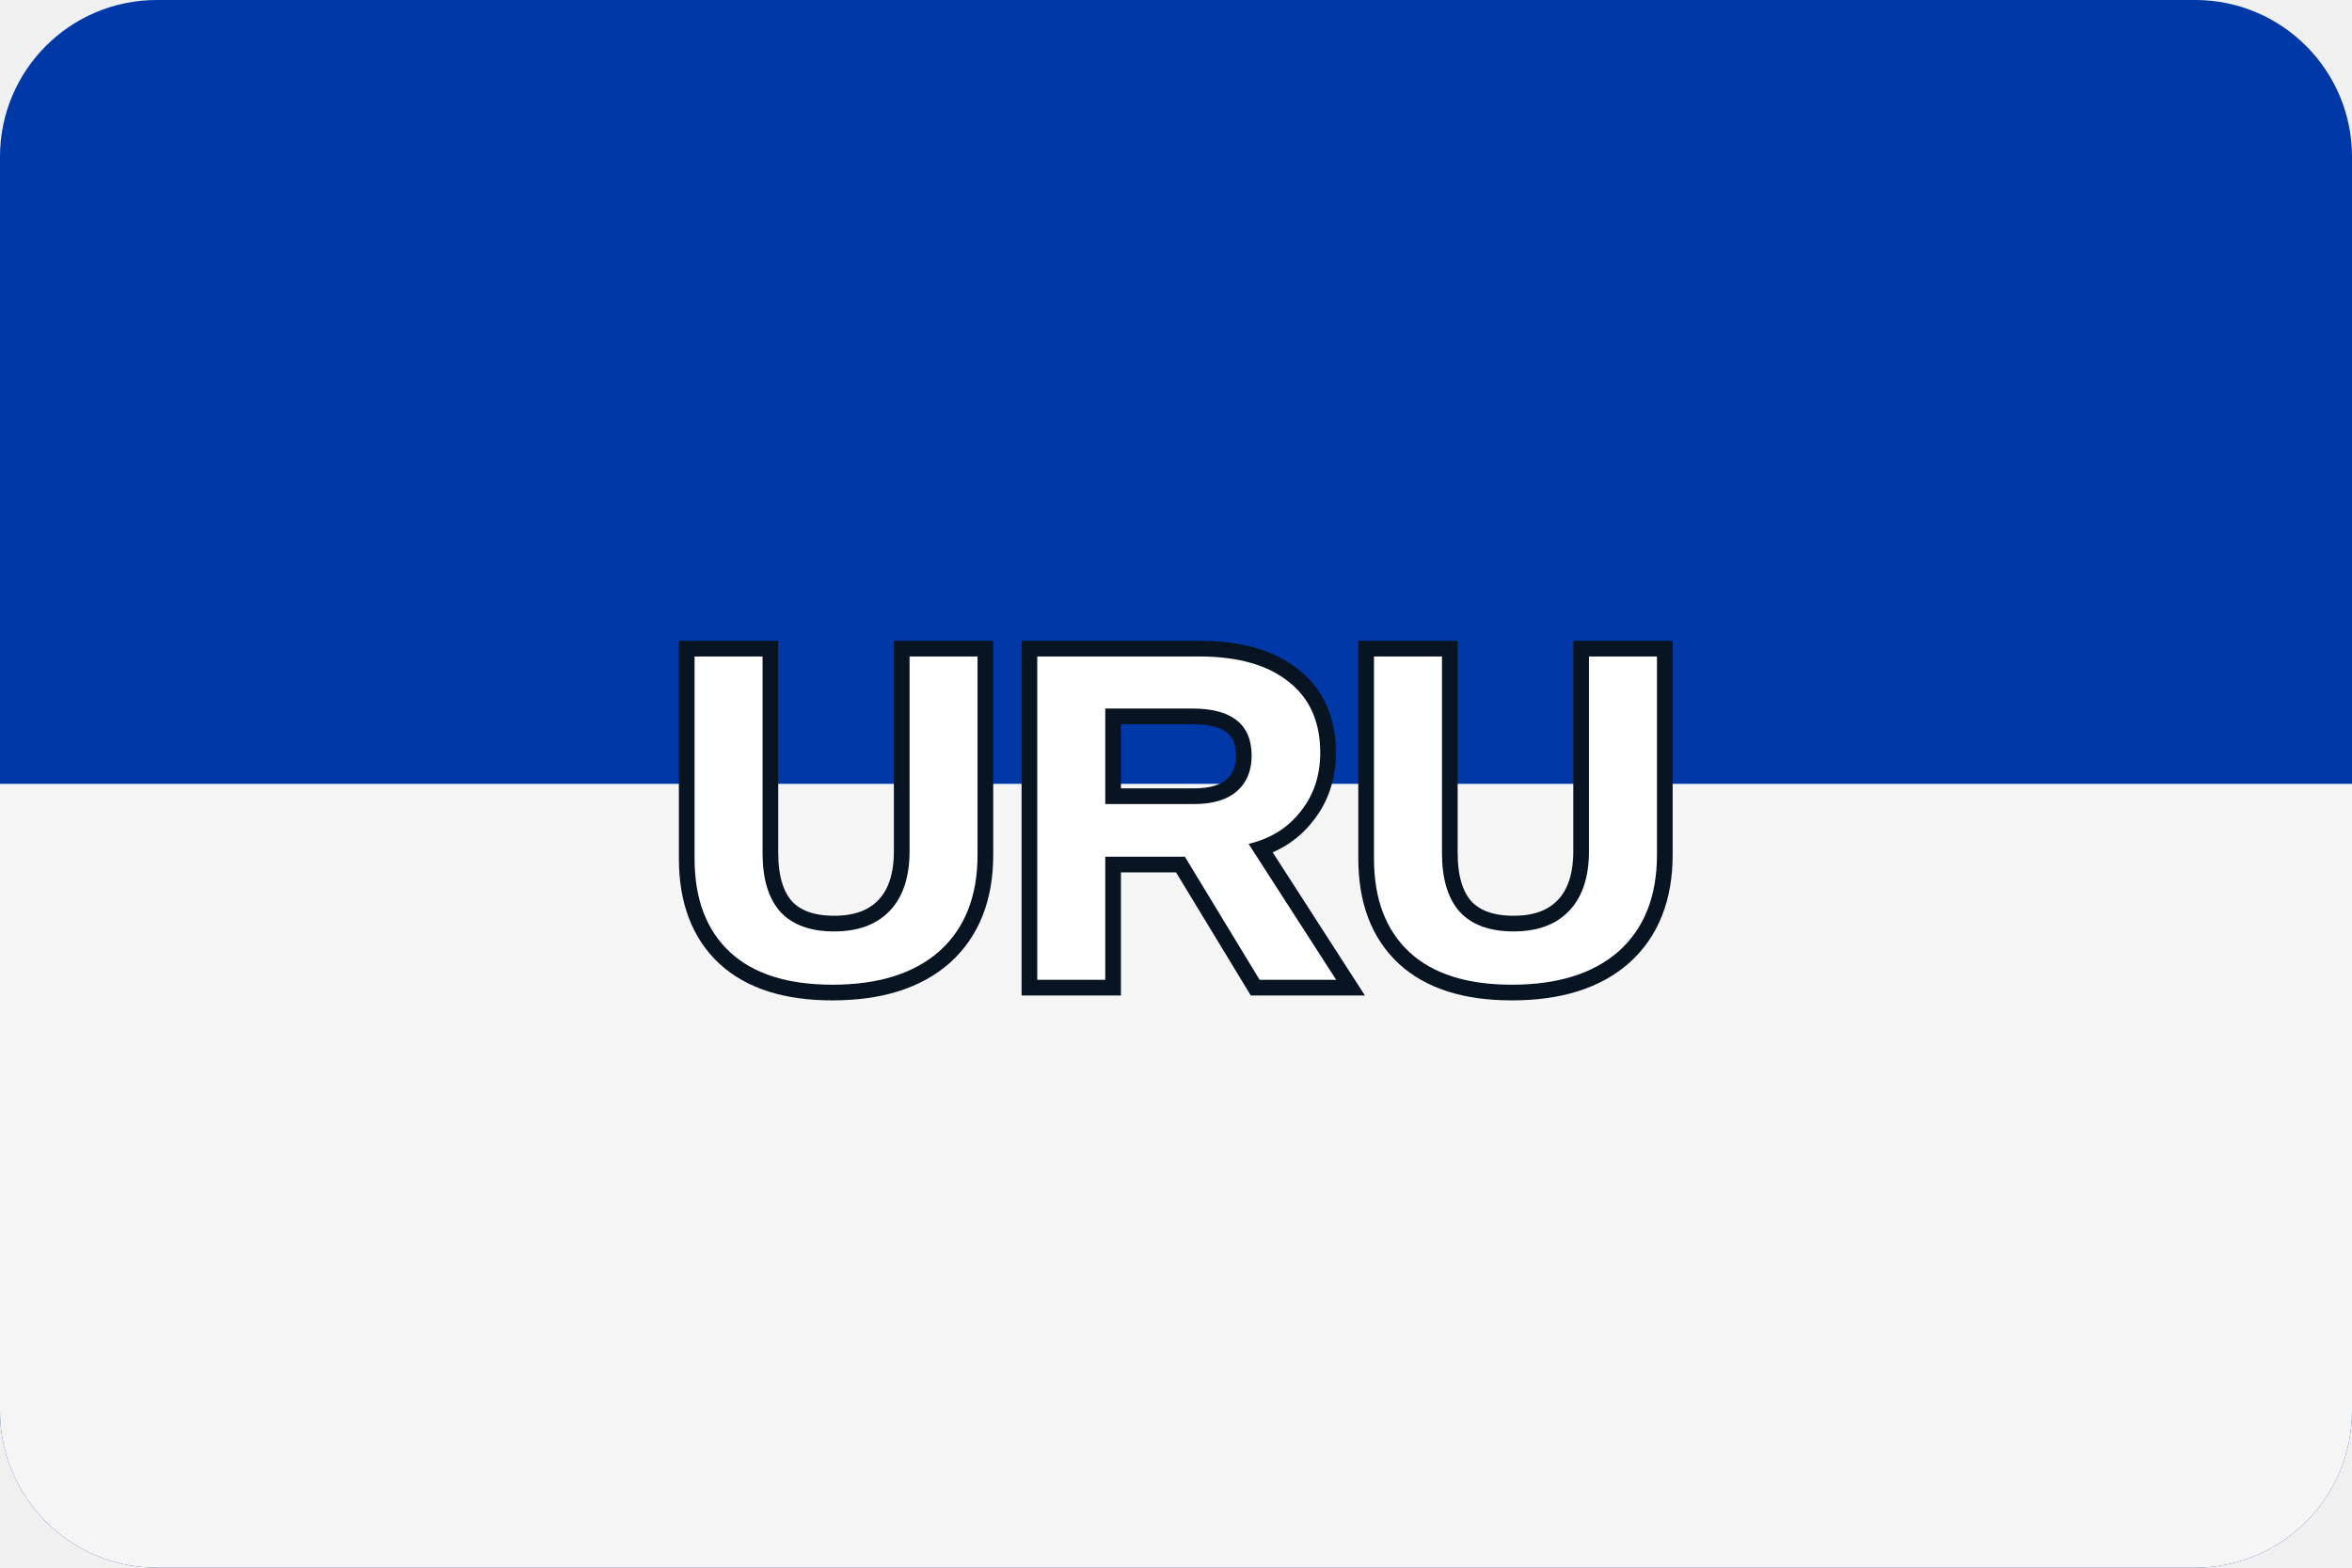
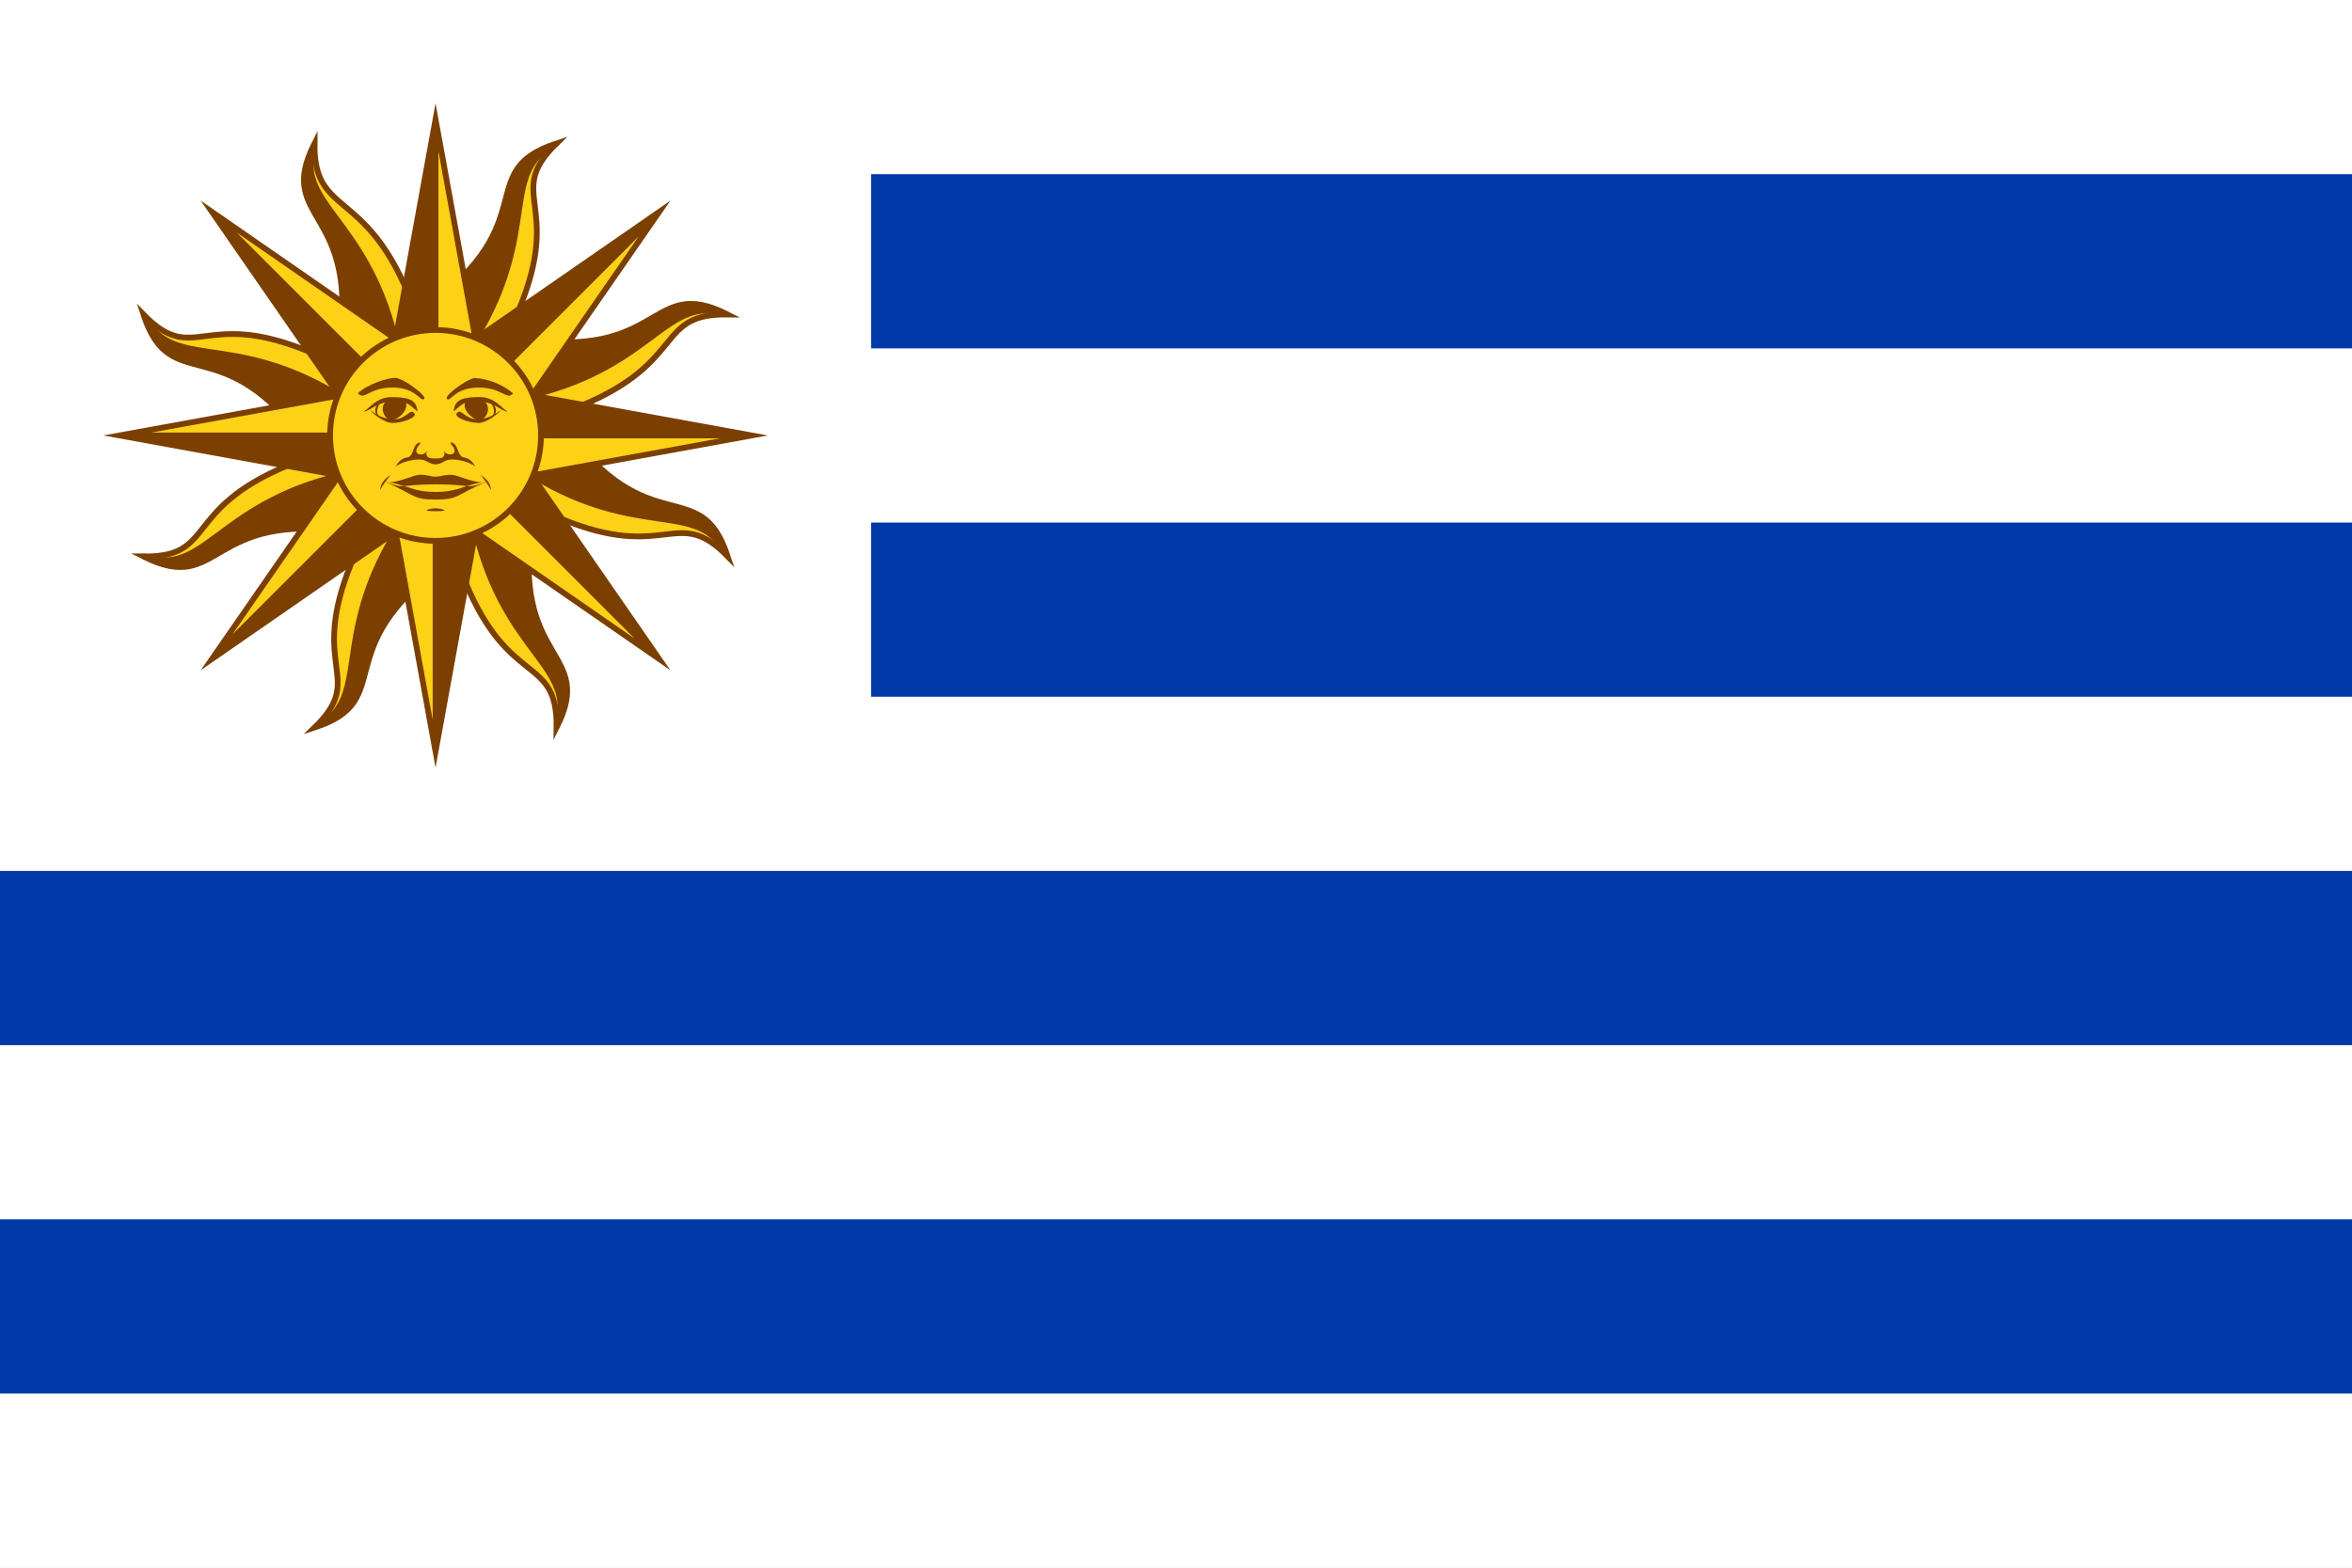
- <svg xmlns="http://www.w3.org/2000/svg" viewBox="0 0 60 40" role="img" aria-label="Uruguay flag">
-   <rect width="60" height="40" rx="4" fill="#0038a8" />
-   <path d="M0 20h60v16a4 4 0 0 1-4 4H4a4 4 0 0 1-4-4z" fill="#f5f5f5" />
-   <text x="30" y="25" font-family="Arial, sans-serif" font-size="12" font-weight="700" fill="#ffffff" stroke="#081421" stroke-width="0.8" paint-order="stroke" text-anchor="middle">URU</text>
+ <svg xmlns="http://www.w3.org/2000/svg" xmlns:xlink="http://www.w3.org/1999/xlink" viewBox="-5 -5 945 630">
+   <style>.C{stroke-width:.6}.D{stroke-linecap:square}.E{stroke-width:.27}.F{fill:#7b3f00}.G{stroke-width:.61}.H{fill:#fcd116}</style>
+   <defs>
+     <path d="M1.5 9 .2 11.03l.1.02c-.99 6.45.12 10.63.93 13.88.41 1.63.75 3.03.69 4.37a5.66 5.66 0 0 1-.71 2.54C5.86 26.68-1.46 24.12 6 12z" id="A" class="D E F" />
+     <path d="M0 11c-2 13 4.5 17 0 22" fill="none" id="B" />
+     <path d="M0 0h-6l6 33L6 0H0v33" id="C" />
+     <path d="M0 0h6-6v33L6 0" stroke="none" id="D" class="F" />
+   </defs>
+   <path d="M-5-5h945v630H-5z" fill="#fff" />
+   <path d="M345 65h595v70H345zm0 140h595v70H345zM-5 345h945v70H-5zm0 140h945v70H-5z" fill="#0038a8" />
+   <g transform="translate(234.2854 -392.5193) scale(3.7795)">
+     <g stroke="#7b3f00" stroke-miterlimit="20">
+       <g class="H">
+         <path d="m-19.11 157.89 3.07 4.58c-12.6 9.12-4.91 14.51-13.83 17.42 5.55-5.42-.73-6.25 3.94-17.55" class="D G" />
+         <g transform="matrix(.3898 .9411 -.9411 .3898 -17.0089 148.8333)">
+           <g class="D">
+             <path d="M1.5 9 6 12c-8 13 1 15-6 21 3-7-3.01-5.58-3.01-17.58" class="C" />
+             <use xlink:href="#A" class="E" />
+           </g>
+           <use xlink:href="#B" class="C" />
+         </g>
+         <path d="m-17.01 148.83-4.32-4.32-19.45 28.09 28.09-19.45-4.32-4.32-23.77 23.77" class="G" />
+         <g transform="matrix(0 1.0187 -1.0186 0 -17.0089 148.8333)">
+           <g transform="rotate(22.5)">
+             <g class="D">
+               <path d="M1.5 9 6 12c-8 13 1 15-6 21 3-7-3.03-5.45-3.03-17.45" class="C" />
+               <use xlink:href="#A" class="E" />
+             </g>
+             <use xlink:href="#B" class="C" />
+           </g>
+           <g class="C">
+             <use xlink:href="#C" />
+             <use xlink:href="#D" />
+           </g>
+         </g>
+         <g transform="matrix(-.7203 .7203 -.7203 -.7203 -17.0089 148.8333)">
+           <g transform="rotate(22.5)">
+             <g class="D">
+               <path d="M1.5 9 6 12c-8 13 1 15-6 21 3-7-3.02-6.24-3.02-18.24" class="C" />
+               <use xlink:href="#A" class="E" />
+             </g>
+             <use xlink:href="#B" class="C" />
+           </g>
+           <g class="C">
+             <use xlink:href="#C" />
+             <use xlink:href="#D" />
+           </g>
+         </g>
+         <g transform="rotate(180 -8.50445 74.41665) scale(1.0186)">
+           <g transform="rotate(22.5)">
+             <g class="D">
+               <path d="M1.5 9 6 12c-8 13 1 15-6 21 3-7-3.01-5.46-3.01-17.46" class="C" />
+               <use xlink:href="#A" class="E" />
+             </g>
+             <use xlink:href="#B" class="C" />
+           </g>
+           <g class="C">
+             <use xlink:href="#C" />
+             <use xlink:href="#D" />
+           </g>
+           <g transform="rotate(45)">
+             <g transform="rotate(22.5)">
+               <g class="D">
+                 <path d="M1.5 9 6 12c-8 13 1 15-6 21 3-7-2.95-5.79-2.95-17.79" class="C" />
+                 <use xlink:href="#A" class="E" />
+               </g>
+               <use xlink:href="#B" class="C" />
+             </g>
+             <g class="C">
+               <use xlink:href="#C" />
+               <use xlink:href="#D" />
+             </g>
+           </g>
+         </g>
+         <g transform="matrix(0 -1.0186 1.0187 0 -17.0089 148.8333)">
+           <g transform="rotate(22.5)">
+             <g class="D">
+               <path d="M1.5 9 6 12c-8 13 1 15-6 21 3-7-3.02-5.59-3.02-17.59" class="C" />
+               <use xlink:href="#A" class="E" />
+             </g>
+             <use xlink:href="#B" class="C" />
+           </g>
+           <g class="C">
+             <use xlink:href="#C" />
+             <use xlink:href="#D" />
+           </g>
+         </g>
+         <g transform="matrix(.7203 -.7203 .7203 .7203 -17.0089 148.8333)">
+           <g transform="rotate(22.5)">
+             <g class="D">
+               <path d="M1.5 9 6 12c-8 13 1 15-6 21 3-7-2.98-5.66-2.98-17.66" class="C" />
+               <use xlink:href="#A" class="E" />
+             </g>
+             <use xlink:href="#B" class="C" />
+           </g>
+           <g class="C">
+             <use xlink:href="#C" />
+             <use xlink:href="#D" />
+           </g>
+         </g>
+       </g>
+       <path d="m-19.1 157.89-2.02 1.4.09.05c-3.44 5.68-4.03 10.05-4.53 13.43-.25 1.69-.48 3.14-1.06 4.38a5.76 5.76 0 0 1-1.66 2.11c6.38-3.04.5-8.3 12.24-16.8z" stroke-width=".28" class="F" />
+       <g class="G">
+         <path d="M-21.3 159.19c-6.95 11.45-2.39 17.75-8.58 20.7" fill="none" />
+         <path d="M-17.01 148.83h-6.11l6.11 33.62 6.11-33.62h-6.11v33.62" class="H" />
+       </g>
+     </g>
+     <g class="F">
+       <path d="M-17.01 148.83h6.11-6.11v33.62l6.11-33.62" />
+       <path d="m-17.01 148.83 4.32 4.32-4.32-4.32-23.77 23.77 28.09-19.45" />
+     </g>
+     <circle cx="-17.01" cy="148.83" r="11.21" stroke="#7b3f00" class="G H" />
+     <g class="F">
+       <path d="M-8.76 144.35c-.71.81-1.12-.61-3.67-.61s-2.95 1.53-3.36 1.22 2.14-2.14 2.95-2.24a7.2 7.2 0 0 1 4.07 1.63m-2.95.92a1.2 1.2 0 0 1-.61 1.94c-.71 0-2.04-1.22-1.43-2.04" />
+       <path d="M-15.07 146.18c.1-1.22 1.12-1.43 2.75-1.43s2.34 1.22 2.95 1.53c-.71 0-1.32-1.02-2.95-1.02s-1.63 0-2.75 1.02m.31.2c.41-.61.92.61 2.04.61a3.7 3.7 0 0 0 2.44-.81c.71-.51-1.02 1.22-2.14 1.22s-2.65-.61-2.34-1.02m-7.95-1.32c-.51.2-1.32 1.22 0 1.94-1.02-.71-.2-1.73 0-1.94z" />
+       <path d="M-11.3 145.17c.2.2 1.02 1.22 0 1.94 1.32-.71.51-1.73 0-1.94zm-7.33 4.38c-.92.2-.61 1.53-1.43 1.63s-1.22 1.02-1.12.92c.51-.41 1.63-.71 2.44-.71s1.02.51 1.73.51.92-.51 1.73-.51 1.94.31 2.44.71c.1.1-.31-.81-1.12-.92s-.51-1.43-1.43-1.63c0 .41.31.31.41.92 0 .51-.92.51-1.12 0 .2.81-.41.81-.92.81s-1.12 0-.92-.81c-.2.51-1.12.51-1.12 0 .1-.61.41-.51.41-.92zm-3.16 3.46c-.81.61-1.02.92-1.12 1.63a7.4 7.4 0 0 1 .55-.85l-.14-.06.17.02.54-.74z" />
+       <path d="m-22.34 153.75-.01.02c.13.03.26.04.4.04l-.39-.06zm.39.06a11.4 11.4 0 0 1 1.59.41c.57-.04 1.36-.19 3.35-.19s2.78.14 3.35.19a11.4 11.4 0 0 1 1.59-.41c-1.12 0-2.62-.8-3.31-.8-.81 0-1.02.2-1.63.2s-.81-.2-1.63-.2c-.69 0-2.19.8-3.31.8zm9.88 0c.14 0 .28-.01.4-.04l-.01-.02-.39.06z" />
+       <path d="m-11.68 153.75.17-.02-.14.06a7.4 7.4 0 0 1 .55.85c-.1-.71-.31-1.02-1.12-1.63l.54.74z" />
+       <path d="M-11.65 153.78c-1.07.4-1.44.47-2.01.43-.97.31-1.76.63-3.35.63s-2.38-.32-3.35-.63c-.57.04-.94-.03-2-.44 3.19 1.38 2.85 1.88 5.35 1.88s2.16-.5 5.36-1.87zm-10.71-.01c-.04-.03-.1-.04-.15-.05l.15.05zm10.71 0 .15-.05c-.05.02-.1.03-.16.04z" />
+       <g transform="matrix(-.1019 0 0 .1019 -17.0089 148.8333)">
+         <path d="M81-44c-7 8-11-6-36-6S16-35 12-38s21-21 29-22 31 7 40 16m-29 9c7 6 1 19-6 19S26-28 32-36" />
+         <path d="M19-26c1-12 11-14 27-14s23 12 29 15c-7 0-13-10-29-10s-16 0-27 10m3 2c4-6 9 6 20 6s17-3 24-8-10 12-21 12-26-6-23-10" />
+       </g>
+       <path d="M-17.01 156.58c-.51 0-1.83.31 0 .31s.51-.31 0-.31" />
+     </g>
+   </g>
</svg>
